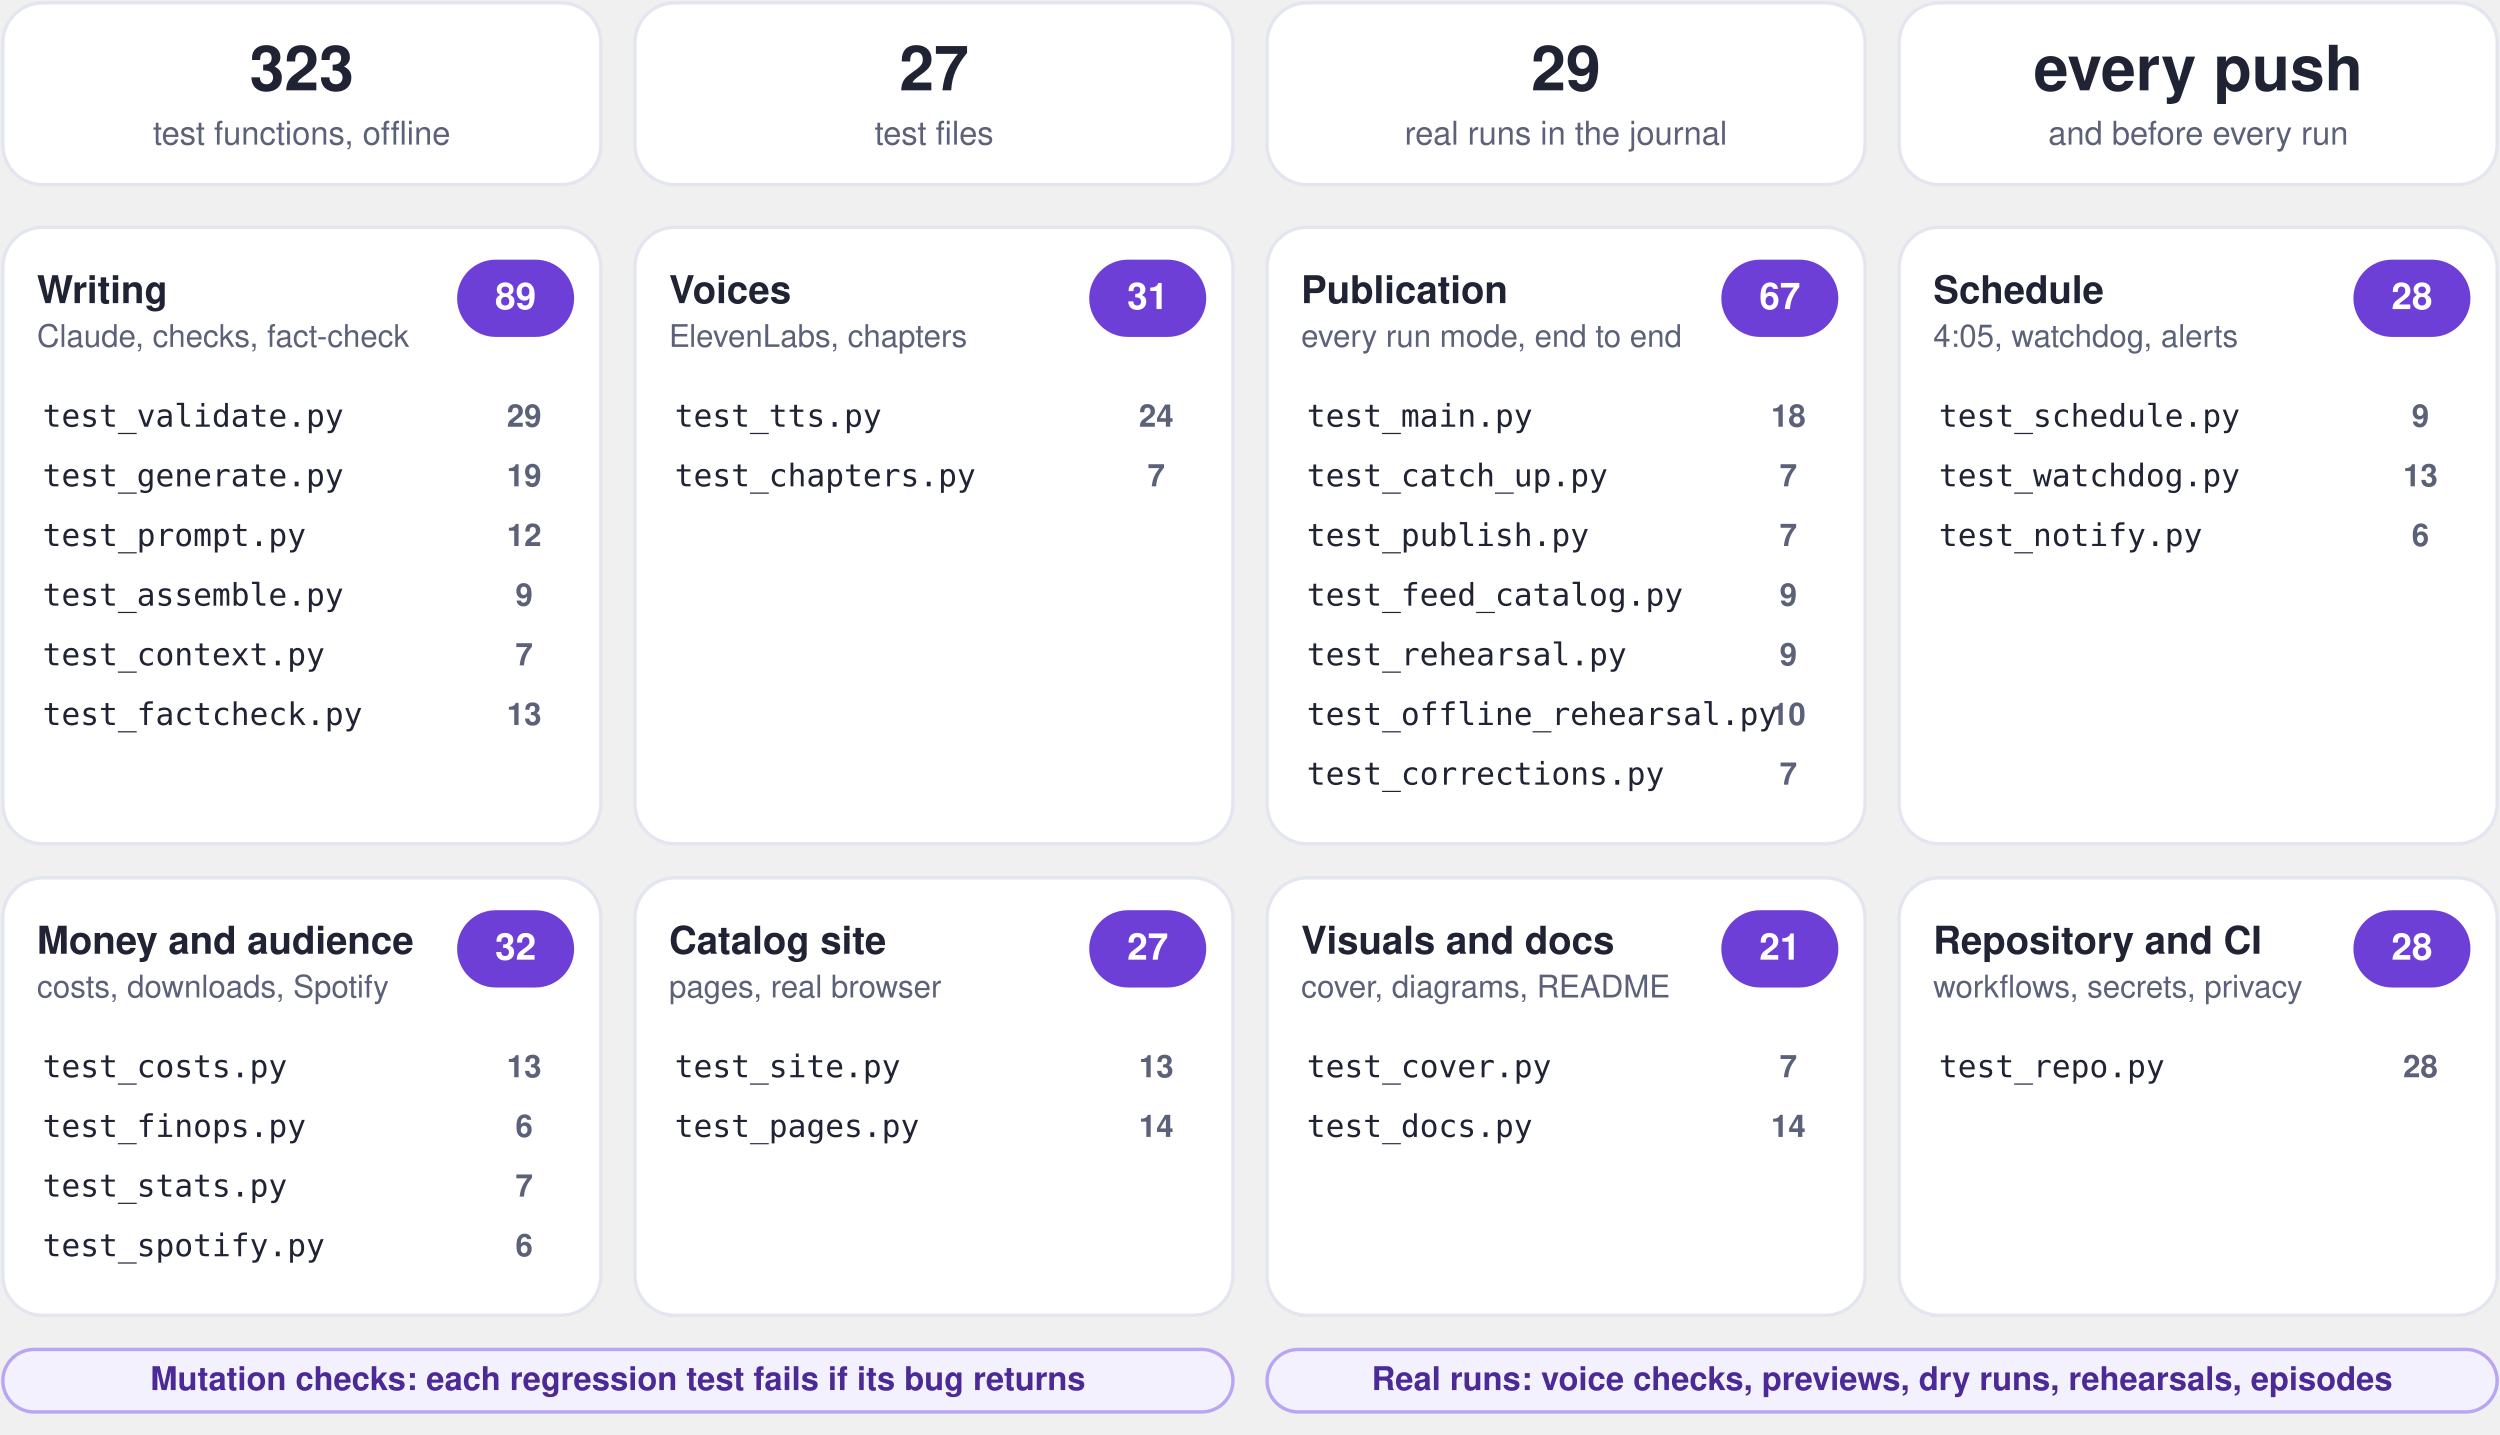
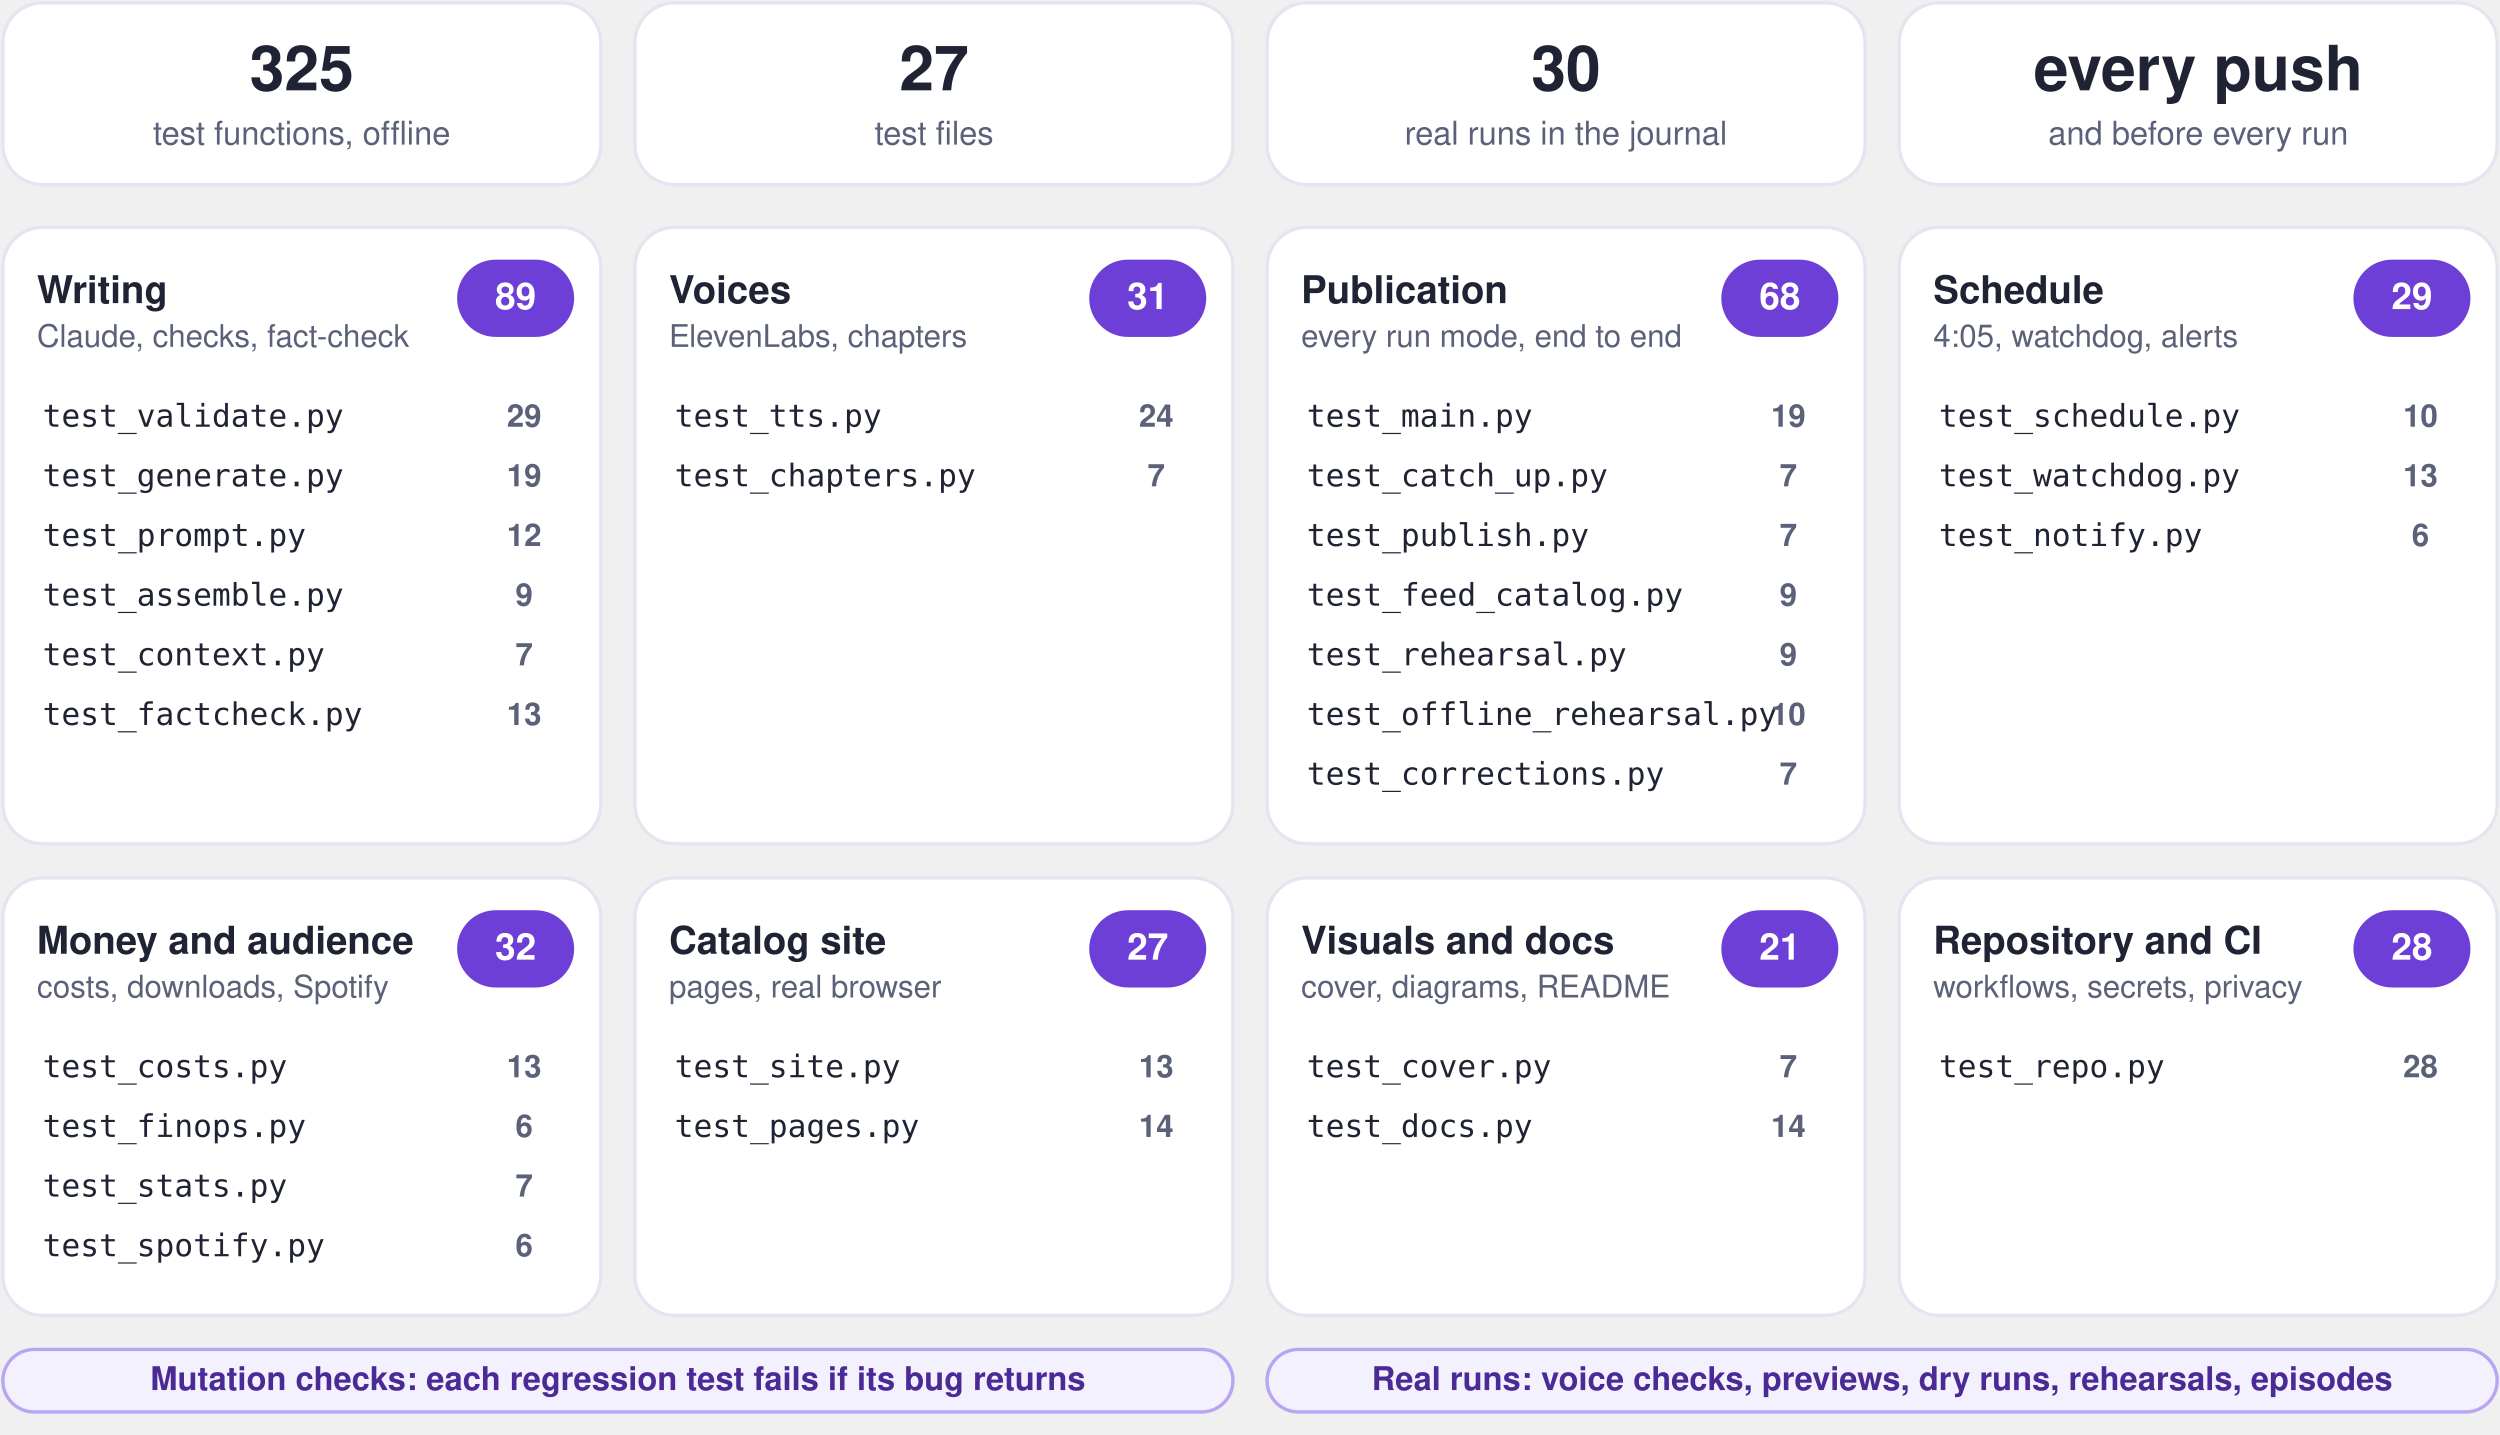
- <svg xmlns="http://www.w3.org/2000/svg" viewBox="0 0 880 505" width="880" height="505" role="img" aria-label="Test plan: 323 offline tests in 27 files">
+ <svg xmlns="http://www.w3.org/2000/svg" viewBox="0 0 880 505" width="880" height="505" role="img" aria-label="Test plan: 325 offline tests in 27 files">
  <g class="box">
    <rect x="1.0" y="1.0" width="210.5" height="64.0" rx="14" fill="#ffffff" stroke="#e3e6f0" stroke-width="1.2" class="frame" />
-     <text x="106.2" y="31.8" font-family="-apple-system, BlinkMacSystemFont, 'Segoe UI', Helvetica, Arial, sans-serif" font-size="22" font-weight="750" fill="#1f2333" text-anchor="middle">323</text>
+     <text x="106.2" y="31.8" font-family="-apple-system, BlinkMacSystemFont, 'Segoe UI', Helvetica, Arial, sans-serif" font-size="22" font-weight="750" fill="#1f2333" text-anchor="middle">325</text>
    <text x="106.2" y="50.9" font-family="-apple-system, BlinkMacSystemFont, 'Segoe UI', Helvetica, Arial, sans-serif" font-size="11.5" font-weight="500" fill="#5b6178" text-anchor="middle">test functions, offline</text>
  </g>
  <g class="box">
    <rect x="223.5" y="1.0" width="210.5" height="64.0" rx="14" fill="#ffffff" stroke="#e3e6f0" stroke-width="1.2" class="frame" />
    <text x="328.8" y="31.8" font-family="-apple-system, BlinkMacSystemFont, 'Segoe UI', Helvetica, Arial, sans-serif" font-size="22" font-weight="750" fill="#1f2333" text-anchor="middle">27</text>
    <text x="328.8" y="50.9" font-family="-apple-system, BlinkMacSystemFont, 'Segoe UI', Helvetica, Arial, sans-serif" font-size="11.5" font-weight="500" fill="#5b6178" text-anchor="middle">test files</text>
  </g>
  <g class="box">
    <rect x="446.0" y="1.0" width="210.5" height="64.0" rx="14" fill="#ffffff" stroke="#e3e6f0" stroke-width="1.2" class="frame" />
-     <text x="551.2" y="31.8" font-family="-apple-system, BlinkMacSystemFont, 'Segoe UI', Helvetica, Arial, sans-serif" font-size="22" font-weight="750" fill="#1f2333" text-anchor="middle">29</text>
+     <text x="551.2" y="31.8" font-family="-apple-system, BlinkMacSystemFont, 'Segoe UI', Helvetica, Arial, sans-serif" font-size="22" font-weight="750" fill="#1f2333" text-anchor="middle">30</text>
    <text x="551.2" y="50.9" font-family="-apple-system, BlinkMacSystemFont, 'Segoe UI', Helvetica, Arial, sans-serif" font-size="11.5" font-weight="500" fill="#5b6178" text-anchor="middle">real runs in the journal</text>
  </g>
  <g class="box">
    <rect x="668.5" y="1.0" width="210.5" height="64.0" rx="14" fill="#ffffff" stroke="#e3e6f0" stroke-width="1.2" class="frame" />
    <text x="773.8" y="31.8" font-family="-apple-system, BlinkMacSystemFont, 'Segoe UI', Helvetica, Arial, sans-serif" font-size="22" font-weight="750" fill="#1f2333" text-anchor="middle">every push</text>
    <text x="773.8" y="50.9" font-family="-apple-system, BlinkMacSystemFont, 'Segoe UI', Helvetica, Arial, sans-serif" font-size="11.5" font-weight="500" fill="#5b6178" text-anchor="middle">and before every run</text>
  </g>
  <rect x="1.0" y="80.0" width="210.5" height="217.0" rx="14" fill="#ffffff" stroke="#e3e6f0" stroke-width="1.2" />
  <g class="box">
    <rect x="9.0" y="90.0" width="152.5" height="40.0" rx="12" fill="none" stroke="none" stroke-width="1.2" class="frame" />
    <text x="13.0" y="106.7" font-family="-apple-system, BlinkMacSystemFont, 'Segoe UI', Helvetica, Arial, sans-serif" font-size="13.5" font-weight="700" fill="#1f2333" text-anchor="start">Writing</text>
    <text x="13.0" y="122.1" font-family="-apple-system, BlinkMacSystemFont, 'Segoe UI', Helvetica, Arial, sans-serif" font-size="11" font-weight="400" fill="#5b6178" text-anchor="start">Claude, checks, fact-check</text>
  </g>
  <g class="box">
    <rect x="161.5" y="92.0" width="40.0" height="26.0" rx="13" fill="#6d3fd6" stroke="#6d3fd6" stroke-width="1.2" class="frame" />
    <text x="181.5" y="108.8" font-family="-apple-system, BlinkMacSystemFont, 'Segoe UI', Helvetica, Arial, sans-serif" font-size="13" font-weight="700" fill="#ffffff" text-anchor="middle">89</text>
  </g>
  <g class="box">
    <rect x="11.0" y="138.0" width="190.5" height="18.0" rx="12" fill="none" stroke="none" stroke-width="1.2" class="frame" />
    <text x="15.0" y="150.2" font-family="ui-monospace, SFMono-Regular, Menlo, Consolas, monospace" font-size="11" font-weight="500" fill="#1f2333" text-anchor="start">test_validate.py</text>
  </g>
  <g class="box">
    <rect x="167.5" y="138.0" width="34.0" height="18.0" rx="12" fill="none" stroke="none" stroke-width="1.2" class="frame" />
    <text x="184.5" y="150.2" font-family="-apple-system, BlinkMacSystemFont, 'Segoe UI', Helvetica, Arial, sans-serif" font-size="11" font-weight="700" fill="#5b6178" text-anchor="middle">29</text>
  </g>
  <g class="box">
    <rect x="11.0" y="159.0" width="190.5" height="18.0" rx="12" fill="none" stroke="none" stroke-width="1.2" class="frame" />
    <text x="15.0" y="171.2" font-family="ui-monospace, SFMono-Regular, Menlo, Consolas, monospace" font-size="11" font-weight="500" fill="#1f2333" text-anchor="start">test_generate.py</text>
  </g>
  <g class="box">
    <rect x="167.5" y="159.0" width="34.0" height="18.0" rx="12" fill="none" stroke="none" stroke-width="1.2" class="frame" />
    <text x="184.5" y="171.2" font-family="-apple-system, BlinkMacSystemFont, 'Segoe UI', Helvetica, Arial, sans-serif" font-size="11" font-weight="700" fill="#5b6178" text-anchor="middle">19</text>
  </g>
  <g class="box">
    <rect x="11.0" y="180.0" width="190.5" height="18.0" rx="12" fill="none" stroke="none" stroke-width="1.2" class="frame" />
    <text x="15.0" y="192.2" font-family="ui-monospace, SFMono-Regular, Menlo, Consolas, monospace" font-size="11" font-weight="500" fill="#1f2333" text-anchor="start">test_prompt.py</text>
  </g>
  <g class="box">
    <rect x="167.5" y="180.0" width="34.0" height="18.0" rx="12" fill="none" stroke="none" stroke-width="1.2" class="frame" />
    <text x="184.5" y="192.2" font-family="-apple-system, BlinkMacSystemFont, 'Segoe UI', Helvetica, Arial, sans-serif" font-size="11" font-weight="700" fill="#5b6178" text-anchor="middle">12</text>
  </g>
  <g class="box">
    <rect x="11.0" y="201.0" width="190.5" height="18.0" rx="12" fill="none" stroke="none" stroke-width="1.2" class="frame" />
    <text x="15.0" y="213.2" font-family="ui-monospace, SFMono-Regular, Menlo, Consolas, monospace" font-size="11" font-weight="500" fill="#1f2333" text-anchor="start">test_assemble.py</text>
  </g>
  <g class="box">
    <rect x="167.5" y="201.0" width="34.0" height="18.0" rx="12" fill="none" stroke="none" stroke-width="1.2" class="frame" />
    <text x="184.5" y="213.2" font-family="-apple-system, BlinkMacSystemFont, 'Segoe UI', Helvetica, Arial, sans-serif" font-size="11" font-weight="700" fill="#5b6178" text-anchor="middle">9</text>
  </g>
  <g class="box">
    <rect x="11.0" y="222.0" width="190.5" height="18.0" rx="12" fill="none" stroke="none" stroke-width="1.2" class="frame" />
    <text x="15.0" y="234.2" font-family="ui-monospace, SFMono-Regular, Menlo, Consolas, monospace" font-size="11" font-weight="500" fill="#1f2333" text-anchor="start">test_context.py</text>
  </g>
  <g class="box">
    <rect x="167.5" y="222.0" width="34.0" height="18.0" rx="12" fill="none" stroke="none" stroke-width="1.2" class="frame" />
    <text x="184.5" y="234.2" font-family="-apple-system, BlinkMacSystemFont, 'Segoe UI', Helvetica, Arial, sans-serif" font-size="11" font-weight="700" fill="#5b6178" text-anchor="middle">7</text>
  </g>
  <g class="box">
    <rect x="11.0" y="243.0" width="190.5" height="18.0" rx="12" fill="none" stroke="none" stroke-width="1.2" class="frame" />
    <text x="15.0" y="255.2" font-family="ui-monospace, SFMono-Regular, Menlo, Consolas, monospace" font-size="11" font-weight="500" fill="#1f2333" text-anchor="start">test_factcheck.py</text>
  </g>
  <g class="box">
    <rect x="167.5" y="243.0" width="34.0" height="18.0" rx="12" fill="none" stroke="none" stroke-width="1.2" class="frame" />
    <text x="184.5" y="255.2" font-family="-apple-system, BlinkMacSystemFont, 'Segoe UI', Helvetica, Arial, sans-serif" font-size="11" font-weight="700" fill="#5b6178" text-anchor="middle">13</text>
  </g>
  <rect x="223.5" y="80.0" width="210.5" height="217.0" rx="14" fill="#ffffff" stroke="#e3e6f0" stroke-width="1.2" />
  <g class="box">
    <rect x="231.5" y="90.0" width="152.5" height="40.0" rx="12" fill="none" stroke="none" stroke-width="1.2" class="frame" />
    <text x="235.5" y="106.7" font-family="-apple-system, BlinkMacSystemFont, 'Segoe UI', Helvetica, Arial, sans-serif" font-size="13.5" font-weight="700" fill="#1f2333" text-anchor="start">Voices</text>
    <text x="235.5" y="122.1" font-family="-apple-system, BlinkMacSystemFont, 'Segoe UI', Helvetica, Arial, sans-serif" font-size="11" font-weight="400" fill="#5b6178" text-anchor="start">ElevenLabs, chapters</text>
  </g>
  <g class="box">
    <rect x="384.0" y="92.0" width="40.0" height="26.0" rx="13" fill="#6d3fd6" stroke="#6d3fd6" stroke-width="1.2" class="frame" />
    <text x="404.0" y="108.8" font-family="-apple-system, BlinkMacSystemFont, 'Segoe UI', Helvetica, Arial, sans-serif" font-size="13" font-weight="700" fill="#ffffff" text-anchor="middle">31</text>
  </g>
  <g class="box">
    <rect x="233.5" y="138.0" width="190.5" height="18.0" rx="12" fill="none" stroke="none" stroke-width="1.2" class="frame" />
    <text x="237.5" y="150.2" font-family="ui-monospace, SFMono-Regular, Menlo, Consolas, monospace" font-size="11" font-weight="500" fill="#1f2333" text-anchor="start">test_tts.py</text>
  </g>
  <g class="box">
    <rect x="390.0" y="138.0" width="34.0" height="18.0" rx="12" fill="none" stroke="none" stroke-width="1.2" class="frame" />
    <text x="407.0" y="150.2" font-family="-apple-system, BlinkMacSystemFont, 'Segoe UI', Helvetica, Arial, sans-serif" font-size="11" font-weight="700" fill="#5b6178" text-anchor="middle">24</text>
  </g>
  <g class="box">
    <rect x="233.5" y="159.0" width="190.5" height="18.0" rx="12" fill="none" stroke="none" stroke-width="1.2" class="frame" />
    <text x="237.5" y="171.2" font-family="ui-monospace, SFMono-Regular, Menlo, Consolas, monospace" font-size="11" font-weight="500" fill="#1f2333" text-anchor="start">test_chapters.py</text>
  </g>
  <g class="box">
    <rect x="390.0" y="159.0" width="34.0" height="18.0" rx="12" fill="none" stroke="none" stroke-width="1.2" class="frame" />
    <text x="407.0" y="171.2" font-family="-apple-system, BlinkMacSystemFont, 'Segoe UI', Helvetica, Arial, sans-serif" font-size="11" font-weight="700" fill="#5b6178" text-anchor="middle">7</text>
  </g>
  <rect x="446.0" y="80.0" width="210.5" height="217.0" rx="14" fill="#ffffff" stroke="#e3e6f0" stroke-width="1.2" />
  <g class="box">
    <rect x="454.0" y="90.0" width="152.5" height="40.0" rx="12" fill="none" stroke="none" stroke-width="1.2" class="frame" />
    <text x="458.0" y="106.7" font-family="-apple-system, BlinkMacSystemFont, 'Segoe UI', Helvetica, Arial, sans-serif" font-size="13.5" font-weight="700" fill="#1f2333" text-anchor="start">Publication</text>
    <text x="458.0" y="122.1" font-family="-apple-system, BlinkMacSystemFont, 'Segoe UI', Helvetica, Arial, sans-serif" font-size="11" font-weight="400" fill="#5b6178" text-anchor="start">every run mode, end to end</text>
  </g>
  <g class="box">
    <rect x="606.5" y="92.0" width="40.0" height="26.0" rx="13" fill="#6d3fd6" stroke="#6d3fd6" stroke-width="1.2" class="frame" />
-     <text x="626.5" y="108.8" font-family="-apple-system, BlinkMacSystemFont, 'Segoe UI', Helvetica, Arial, sans-serif" font-size="13" font-weight="700" fill="#ffffff" text-anchor="middle">67</text>
+     <text x="626.5" y="108.8" font-family="-apple-system, BlinkMacSystemFont, 'Segoe UI', Helvetica, Arial, sans-serif" font-size="13" font-weight="700" fill="#ffffff" text-anchor="middle">68</text>
  </g>
  <g class="box">
    <rect x="456.0" y="138.0" width="190.5" height="18.0" rx="12" fill="none" stroke="none" stroke-width="1.2" class="frame" />
    <text x="460.0" y="150.2" font-family="ui-monospace, SFMono-Regular, Menlo, Consolas, monospace" font-size="11" font-weight="500" fill="#1f2333" text-anchor="start">test_main.py</text>
  </g>
  <g class="box">
    <rect x="612.5" y="138.0" width="34.0" height="18.0" rx="12" fill="none" stroke="none" stroke-width="1.2" class="frame" />
-     <text x="629.5" y="150.2" font-family="-apple-system, BlinkMacSystemFont, 'Segoe UI', Helvetica, Arial, sans-serif" font-size="11" font-weight="700" fill="#5b6178" text-anchor="middle">18</text>
+     <text x="629.5" y="150.2" font-family="-apple-system, BlinkMacSystemFont, 'Segoe UI', Helvetica, Arial, sans-serif" font-size="11" font-weight="700" fill="#5b6178" text-anchor="middle">19</text>
  </g>
  <g class="box">
    <rect x="456.0" y="159.0" width="190.5" height="18.0" rx="12" fill="none" stroke="none" stroke-width="1.2" class="frame" />
    <text x="460.0" y="171.2" font-family="ui-monospace, SFMono-Regular, Menlo, Consolas, monospace" font-size="11" font-weight="500" fill="#1f2333" text-anchor="start">test_catch_up.py</text>
  </g>
  <g class="box">
    <rect x="612.5" y="159.0" width="34.0" height="18.0" rx="12" fill="none" stroke="none" stroke-width="1.2" class="frame" />
    <text x="629.5" y="171.2" font-family="-apple-system, BlinkMacSystemFont, 'Segoe UI', Helvetica, Arial, sans-serif" font-size="11" font-weight="700" fill="#5b6178" text-anchor="middle">7</text>
  </g>
  <g class="box">
    <rect x="456.0" y="180.0" width="190.5" height="18.0" rx="12" fill="none" stroke="none" stroke-width="1.2" class="frame" />
    <text x="460.0" y="192.2" font-family="ui-monospace, SFMono-Regular, Menlo, Consolas, monospace" font-size="11" font-weight="500" fill="#1f2333" text-anchor="start">test_publish.py</text>
  </g>
  <g class="box">
    <rect x="612.5" y="180.0" width="34.0" height="18.0" rx="12" fill="none" stroke="none" stroke-width="1.2" class="frame" />
    <text x="629.5" y="192.2" font-family="-apple-system, BlinkMacSystemFont, 'Segoe UI', Helvetica, Arial, sans-serif" font-size="11" font-weight="700" fill="#5b6178" text-anchor="middle">7</text>
  </g>
  <g class="box">
    <rect x="456.0" y="201.0" width="190.5" height="18.0" rx="12" fill="none" stroke="none" stroke-width="1.2" class="frame" />
    <text x="460.0" y="213.2" font-family="ui-monospace, SFMono-Regular, Menlo, Consolas, monospace" font-size="11" font-weight="500" fill="#1f2333" text-anchor="start">test_feed_catalog.py</text>
  </g>
  <g class="box">
    <rect x="612.5" y="201.0" width="34.0" height="18.0" rx="12" fill="none" stroke="none" stroke-width="1.2" class="frame" />
    <text x="629.5" y="213.2" font-family="-apple-system, BlinkMacSystemFont, 'Segoe UI', Helvetica, Arial, sans-serif" font-size="11" font-weight="700" fill="#5b6178" text-anchor="middle">9</text>
  </g>
  <g class="box">
    <rect x="456.0" y="222.0" width="190.5" height="18.0" rx="12" fill="none" stroke="none" stroke-width="1.2" class="frame" />
    <text x="460.0" y="234.2" font-family="ui-monospace, SFMono-Regular, Menlo, Consolas, monospace" font-size="11" font-weight="500" fill="#1f2333" text-anchor="start">test_rehearsal.py</text>
  </g>
  <g class="box">
    <rect x="612.5" y="222.0" width="34.0" height="18.0" rx="12" fill="none" stroke="none" stroke-width="1.2" class="frame" />
    <text x="629.5" y="234.2" font-family="-apple-system, BlinkMacSystemFont, 'Segoe UI', Helvetica, Arial, sans-serif" font-size="11" font-weight="700" fill="#5b6178" text-anchor="middle">9</text>
  </g>
  <g class="box">
    <rect x="456.0" y="243.0" width="190.5" height="18.0" rx="12" fill="none" stroke="none" stroke-width="1.2" class="frame" />
    <text x="460.0" y="255.2" font-family="ui-monospace, SFMono-Regular, Menlo, Consolas, monospace" font-size="11" font-weight="500" fill="#1f2333" text-anchor="start">test_offline_rehearsal.py</text>
  </g>
  <g class="box">
    <rect x="612.5" y="243.0" width="34.0" height="18.0" rx="12" fill="none" stroke="none" stroke-width="1.2" class="frame" />
    <text x="629.5" y="255.2" font-family="-apple-system, BlinkMacSystemFont, 'Segoe UI', Helvetica, Arial, sans-serif" font-size="11" font-weight="700" fill="#5b6178" text-anchor="middle">10</text>
  </g>
  <g class="box">
    <rect x="456.0" y="264.0" width="190.5" height="18.0" rx="12" fill="none" stroke="none" stroke-width="1.2" class="frame" />
    <text x="460.0" y="276.2" font-family="ui-monospace, SFMono-Regular, Menlo, Consolas, monospace" font-size="11" font-weight="500" fill="#1f2333" text-anchor="start">test_corrections.py</text>
  </g>
  <g class="box">
    <rect x="612.5" y="264.0" width="34.0" height="18.0" rx="12" fill="none" stroke="none" stroke-width="1.2" class="frame" />
    <text x="629.5" y="276.2" font-family="-apple-system, BlinkMacSystemFont, 'Segoe UI', Helvetica, Arial, sans-serif" font-size="11" font-weight="700" fill="#5b6178" text-anchor="middle">7</text>
  </g>
  <rect x="668.5" y="80.0" width="210.5" height="217.0" rx="14" fill="#ffffff" stroke="#e3e6f0" stroke-width="1.2" />
  <g class="box">
    <rect x="676.5" y="90.0" width="152.5" height="40.0" rx="12" fill="none" stroke="none" stroke-width="1.2" class="frame" />
    <text x="680.5" y="106.7" font-family="-apple-system, BlinkMacSystemFont, 'Segoe UI', Helvetica, Arial, sans-serif" font-size="13.5" font-weight="700" fill="#1f2333" text-anchor="start">Schedule</text>
    <text x="680.5" y="122.1" font-family="-apple-system, BlinkMacSystemFont, 'Segoe UI', Helvetica, Arial, sans-serif" font-size="11" font-weight="400" fill="#5b6178" text-anchor="start">4:05, watchdog, alerts</text>
  </g>
  <g class="box">
    <rect x="829.0" y="92.0" width="40.0" height="26.0" rx="13" fill="#6d3fd6" stroke="#6d3fd6" stroke-width="1.2" class="frame" />
-     <text x="849.0" y="108.8" font-family="-apple-system, BlinkMacSystemFont, 'Segoe UI', Helvetica, Arial, sans-serif" font-size="13" font-weight="700" fill="#ffffff" text-anchor="middle">28</text>
+     <text x="849.0" y="108.8" font-family="-apple-system, BlinkMacSystemFont, 'Segoe UI', Helvetica, Arial, sans-serif" font-size="13" font-weight="700" fill="#ffffff" text-anchor="middle">29</text>
  </g>
  <g class="box">
    <rect x="678.5" y="138.0" width="190.5" height="18.0" rx="12" fill="none" stroke="none" stroke-width="1.2" class="frame" />
    <text x="682.5" y="150.2" font-family="ui-monospace, SFMono-Regular, Menlo, Consolas, monospace" font-size="11" font-weight="500" fill="#1f2333" text-anchor="start">test_schedule.py</text>
  </g>
  <g class="box">
    <rect x="835.0" y="138.0" width="34.0" height="18.0" rx="12" fill="none" stroke="none" stroke-width="1.2" class="frame" />
-     <text x="852.0" y="150.2" font-family="-apple-system, BlinkMacSystemFont, 'Segoe UI', Helvetica, Arial, sans-serif" font-size="11" font-weight="700" fill="#5b6178" text-anchor="middle">9</text>
+     <text x="852.0" y="150.2" font-family="-apple-system, BlinkMacSystemFont, 'Segoe UI', Helvetica, Arial, sans-serif" font-size="11" font-weight="700" fill="#5b6178" text-anchor="middle">10</text>
  </g>
  <g class="box">
    <rect x="678.5" y="159.0" width="190.5" height="18.0" rx="12" fill="none" stroke="none" stroke-width="1.2" class="frame" />
    <text x="682.5" y="171.2" font-family="ui-monospace, SFMono-Regular, Menlo, Consolas, monospace" font-size="11" font-weight="500" fill="#1f2333" text-anchor="start">test_watchdog.py</text>
  </g>
  <g class="box">
    <rect x="835.0" y="159.0" width="34.0" height="18.0" rx="12" fill="none" stroke="none" stroke-width="1.2" class="frame" />
    <text x="852.0" y="171.2" font-family="-apple-system, BlinkMacSystemFont, 'Segoe UI', Helvetica, Arial, sans-serif" font-size="11" font-weight="700" fill="#5b6178" text-anchor="middle">13</text>
  </g>
  <g class="box">
    <rect x="678.5" y="180.0" width="190.5" height="18.0" rx="12" fill="none" stroke="none" stroke-width="1.2" class="frame" />
    <text x="682.5" y="192.2" font-family="ui-monospace, SFMono-Regular, Menlo, Consolas, monospace" font-size="11" font-weight="500" fill="#1f2333" text-anchor="start">test_notify.py</text>
  </g>
  <g class="box">
    <rect x="835.0" y="180.0" width="34.0" height="18.0" rx="12" fill="none" stroke="none" stroke-width="1.2" class="frame" />
    <text x="852.0" y="192.2" font-family="-apple-system, BlinkMacSystemFont, 'Segoe UI', Helvetica, Arial, sans-serif" font-size="11" font-weight="700" fill="#5b6178" text-anchor="middle">6</text>
  </g>
  <rect x="1.0" y="309.0" width="210.5" height="154.0" rx="14" fill="#ffffff" stroke="#e3e6f0" stroke-width="1.2" />
  <g class="box">
    <rect x="9.0" y="319.0" width="152.5" height="40.0" rx="12" fill="none" stroke="none" stroke-width="1.2" class="frame" />
    <text x="13.0" y="335.7" font-family="-apple-system, BlinkMacSystemFont, 'Segoe UI', Helvetica, Arial, sans-serif" font-size="13.5" font-weight="700" fill="#1f2333" text-anchor="start">Money and audience</text>
    <text x="13.0" y="351.1" font-family="-apple-system, BlinkMacSystemFont, 'Segoe UI', Helvetica, Arial, sans-serif" font-size="11" font-weight="400" fill="#5b6178" text-anchor="start">costs, downloads, Spotify</text>
  </g>
  <g class="box">
    <rect x="161.5" y="321.0" width="40.0" height="26.0" rx="13" fill="#6d3fd6" stroke="#6d3fd6" stroke-width="1.2" class="frame" />
    <text x="181.5" y="337.8" font-family="-apple-system, BlinkMacSystemFont, 'Segoe UI', Helvetica, Arial, sans-serif" font-size="13" font-weight="700" fill="#ffffff" text-anchor="middle">32</text>
  </g>
  <g class="box">
    <rect x="11.0" y="367.0" width="190.5" height="18.0" rx="12" fill="none" stroke="none" stroke-width="1.2" class="frame" />
    <text x="15.0" y="379.2" font-family="ui-monospace, SFMono-Regular, Menlo, Consolas, monospace" font-size="11" font-weight="500" fill="#1f2333" text-anchor="start">test_costs.py</text>
  </g>
  <g class="box">
    <rect x="167.5" y="367.0" width="34.0" height="18.0" rx="12" fill="none" stroke="none" stroke-width="1.2" class="frame" />
    <text x="184.5" y="379.2" font-family="-apple-system, BlinkMacSystemFont, 'Segoe UI', Helvetica, Arial, sans-serif" font-size="11" font-weight="700" fill="#5b6178" text-anchor="middle">13</text>
  </g>
  <g class="box">
    <rect x="11.0" y="388.0" width="190.5" height="18.0" rx="12" fill="none" stroke="none" stroke-width="1.2" class="frame" />
    <text x="15.0" y="400.2" font-family="ui-monospace, SFMono-Regular, Menlo, Consolas, monospace" font-size="11" font-weight="500" fill="#1f2333" text-anchor="start">test_finops.py</text>
  </g>
  <g class="box">
    <rect x="167.5" y="388.0" width="34.0" height="18.0" rx="12" fill="none" stroke="none" stroke-width="1.2" class="frame" />
    <text x="184.5" y="400.2" font-family="-apple-system, BlinkMacSystemFont, 'Segoe UI', Helvetica, Arial, sans-serif" font-size="11" font-weight="700" fill="#5b6178" text-anchor="middle">6</text>
  </g>
  <g class="box">
    <rect x="11.0" y="409.0" width="190.5" height="18.0" rx="12" fill="none" stroke="none" stroke-width="1.2" class="frame" />
    <text x="15.0" y="421.2" font-family="ui-monospace, SFMono-Regular, Menlo, Consolas, monospace" font-size="11" font-weight="500" fill="#1f2333" text-anchor="start">test_stats.py</text>
  </g>
  <g class="box">
    <rect x="167.5" y="409.0" width="34.0" height="18.0" rx="12" fill="none" stroke="none" stroke-width="1.2" class="frame" />
    <text x="184.5" y="421.2" font-family="-apple-system, BlinkMacSystemFont, 'Segoe UI', Helvetica, Arial, sans-serif" font-size="11" font-weight="700" fill="#5b6178" text-anchor="middle">7</text>
  </g>
  <g class="box">
    <rect x="11.0" y="430.0" width="190.5" height="18.0" rx="12" fill="none" stroke="none" stroke-width="1.2" class="frame" />
    <text x="15.0" y="442.2" font-family="ui-monospace, SFMono-Regular, Menlo, Consolas, monospace" font-size="11" font-weight="500" fill="#1f2333" text-anchor="start">test_spotify.py</text>
  </g>
  <g class="box">
    <rect x="167.5" y="430.0" width="34.0" height="18.0" rx="12" fill="none" stroke="none" stroke-width="1.2" class="frame" />
    <text x="184.5" y="442.2" font-family="-apple-system, BlinkMacSystemFont, 'Segoe UI', Helvetica, Arial, sans-serif" font-size="11" font-weight="700" fill="#5b6178" text-anchor="middle">6</text>
  </g>
  <rect x="223.5" y="309.0" width="210.5" height="154.0" rx="14" fill="#ffffff" stroke="#e3e6f0" stroke-width="1.2" />
  <g class="box">
    <rect x="231.5" y="319.0" width="152.5" height="40.0" rx="12" fill="none" stroke="none" stroke-width="1.2" class="frame" />
    <text x="235.5" y="335.7" font-family="-apple-system, BlinkMacSystemFont, 'Segoe UI', Helvetica, Arial, sans-serif" font-size="13.5" font-weight="700" fill="#1f2333" text-anchor="start">Catalog site</text>
    <text x="235.5" y="351.1" font-family="-apple-system, BlinkMacSystemFont, 'Segoe UI', Helvetica, Arial, sans-serif" font-size="11" font-weight="400" fill="#5b6178" text-anchor="start">pages, real browser</text>
  </g>
  <g class="box">
    <rect x="384.0" y="321.0" width="40.0" height="26.0" rx="13" fill="#6d3fd6" stroke="#6d3fd6" stroke-width="1.2" class="frame" />
    <text x="404.0" y="337.8" font-family="-apple-system, BlinkMacSystemFont, 'Segoe UI', Helvetica, Arial, sans-serif" font-size="13" font-weight="700" fill="#ffffff" text-anchor="middle">27</text>
  </g>
  <g class="box">
    <rect x="233.5" y="367.0" width="190.5" height="18.0" rx="12" fill="none" stroke="none" stroke-width="1.2" class="frame" />
    <text x="237.5" y="379.2" font-family="ui-monospace, SFMono-Regular, Menlo, Consolas, monospace" font-size="11" font-weight="500" fill="#1f2333" text-anchor="start">test_site.py</text>
  </g>
  <g class="box">
    <rect x="390.0" y="367.0" width="34.0" height="18.0" rx="12" fill="none" stroke="none" stroke-width="1.2" class="frame" />
    <text x="407.0" y="379.2" font-family="-apple-system, BlinkMacSystemFont, 'Segoe UI', Helvetica, Arial, sans-serif" font-size="11" font-weight="700" fill="#5b6178" text-anchor="middle">13</text>
  </g>
  <g class="box">
    <rect x="233.5" y="388.0" width="190.5" height="18.0" rx="12" fill="none" stroke="none" stroke-width="1.2" class="frame" />
    <text x="237.5" y="400.2" font-family="ui-monospace, SFMono-Regular, Menlo, Consolas, monospace" font-size="11" font-weight="500" fill="#1f2333" text-anchor="start">test_pages.py</text>
  </g>
  <g class="box">
    <rect x="390.0" y="388.0" width="34.0" height="18.0" rx="12" fill="none" stroke="none" stroke-width="1.2" class="frame" />
    <text x="407.0" y="400.2" font-family="-apple-system, BlinkMacSystemFont, 'Segoe UI', Helvetica, Arial, sans-serif" font-size="11" font-weight="700" fill="#5b6178" text-anchor="middle">14</text>
  </g>
  <rect x="446.0" y="309.0" width="210.5" height="154.0" rx="14" fill="#ffffff" stroke="#e3e6f0" stroke-width="1.2" />
  <g class="box">
    <rect x="454.0" y="319.0" width="152.5" height="40.0" rx="12" fill="none" stroke="none" stroke-width="1.2" class="frame" />
    <text x="458.0" y="335.7" font-family="-apple-system, BlinkMacSystemFont, 'Segoe UI', Helvetica, Arial, sans-serif" font-size="13.5" font-weight="700" fill="#1f2333" text-anchor="start">Visuals and docs</text>
    <text x="458.0" y="351.1" font-family="-apple-system, BlinkMacSystemFont, 'Segoe UI', Helvetica, Arial, sans-serif" font-size="11" font-weight="400" fill="#5b6178" text-anchor="start">cover, diagrams, README</text>
  </g>
  <g class="box">
    <rect x="606.5" y="321.0" width="40.0" height="26.0" rx="13" fill="#6d3fd6" stroke="#6d3fd6" stroke-width="1.2" class="frame" />
    <text x="626.5" y="337.8" font-family="-apple-system, BlinkMacSystemFont, 'Segoe UI', Helvetica, Arial, sans-serif" font-size="13" font-weight="700" fill="#ffffff" text-anchor="middle">21</text>
  </g>
  <g class="box">
    <rect x="456.0" y="367.0" width="190.5" height="18.0" rx="12" fill="none" stroke="none" stroke-width="1.2" class="frame" />
    <text x="460.0" y="379.2" font-family="ui-monospace, SFMono-Regular, Menlo, Consolas, monospace" font-size="11" font-weight="500" fill="#1f2333" text-anchor="start">test_cover.py</text>
  </g>
  <g class="box">
    <rect x="612.5" y="367.0" width="34.0" height="18.0" rx="12" fill="none" stroke="none" stroke-width="1.2" class="frame" />
    <text x="629.5" y="379.2" font-family="-apple-system, BlinkMacSystemFont, 'Segoe UI', Helvetica, Arial, sans-serif" font-size="11" font-weight="700" fill="#5b6178" text-anchor="middle">7</text>
  </g>
  <g class="box">
    <rect x="456.0" y="388.0" width="190.5" height="18.0" rx="12" fill="none" stroke="none" stroke-width="1.2" class="frame" />
    <text x="460.0" y="400.2" font-family="ui-monospace, SFMono-Regular, Menlo, Consolas, monospace" font-size="11" font-weight="500" fill="#1f2333" text-anchor="start">test_docs.py</text>
  </g>
  <g class="box">
    <rect x="612.5" y="388.0" width="34.0" height="18.0" rx="12" fill="none" stroke="none" stroke-width="1.2" class="frame" />
    <text x="629.5" y="400.2" font-family="-apple-system, BlinkMacSystemFont, 'Segoe UI', Helvetica, Arial, sans-serif" font-size="11" font-weight="700" fill="#5b6178" text-anchor="middle">14</text>
  </g>
  <rect x="668.5" y="309.0" width="210.5" height="154.0" rx="14" fill="#ffffff" stroke="#e3e6f0" stroke-width="1.2" />
  <g class="box">
    <rect x="676.5" y="319.0" width="152.5" height="40.0" rx="12" fill="none" stroke="none" stroke-width="1.2" class="frame" />
    <text x="680.5" y="335.7" font-family="-apple-system, BlinkMacSystemFont, 'Segoe UI', Helvetica, Arial, sans-serif" font-size="13.5" font-weight="700" fill="#1f2333" text-anchor="start">Repository and CI</text>
    <text x="680.5" y="351.1" font-family="-apple-system, BlinkMacSystemFont, 'Segoe UI', Helvetica, Arial, sans-serif" font-size="11" font-weight="400" fill="#5b6178" text-anchor="start">workflows, secrets, privacy</text>
  </g>
  <g class="box">
    <rect x="829.0" y="321.0" width="40.0" height="26.0" rx="13" fill="#6d3fd6" stroke="#6d3fd6" stroke-width="1.2" class="frame" />
    <text x="849.0" y="337.8" font-family="-apple-system, BlinkMacSystemFont, 'Segoe UI', Helvetica, Arial, sans-serif" font-size="13" font-weight="700" fill="#ffffff" text-anchor="middle">28</text>
  </g>
  <g class="box">
    <rect x="678.5" y="367.0" width="190.5" height="18.0" rx="12" fill="none" stroke="none" stroke-width="1.2" class="frame" />
    <text x="682.5" y="379.2" font-family="ui-monospace, SFMono-Regular, Menlo, Consolas, monospace" font-size="11" font-weight="500" fill="#1f2333" text-anchor="start">test_repo.py</text>
  </g>
  <g class="box">
    <rect x="835.0" y="367.0" width="34.0" height="18.0" rx="12" fill="none" stroke="none" stroke-width="1.2" class="frame" />
    <text x="852.0" y="379.2" font-family="-apple-system, BlinkMacSystemFont, 'Segoe UI', Helvetica, Arial, sans-serif" font-size="11" font-weight="700" fill="#5b6178" text-anchor="middle">28</text>
  </g>
  <g class="box">
    <rect x="1.0" y="475.0" width="433.0" height="22.0" rx="11" fill="#f4f1ff" stroke="#b9a5f2" stroke-width="1.2" class="frame" />
    <text x="217.5" y="489.3" font-family="-apple-system, BlinkMacSystemFont, 'Segoe UI', Helvetica, Arial, sans-serif" font-size="11.5" font-weight="600" fill="#4b2a96" text-anchor="middle">Mutation checks: each regression test fails if its bug returns</text>
  </g>
  <g class="box">
    <rect x="446.0" y="475.0" width="433.0" height="22.0" rx="11" fill="#f4f1ff" stroke="#b9a5f2" stroke-width="1.2" class="frame" />
    <text x="662.5" y="489.3" font-family="-apple-system, BlinkMacSystemFont, 'Segoe UI', Helvetica, Arial, sans-serif" font-size="11.5" font-weight="600" fill="#4b2a96" text-anchor="middle">Real runs: voice checks, previews, dry runs, rehearsals, episodes</text>
  </g>
</svg>
